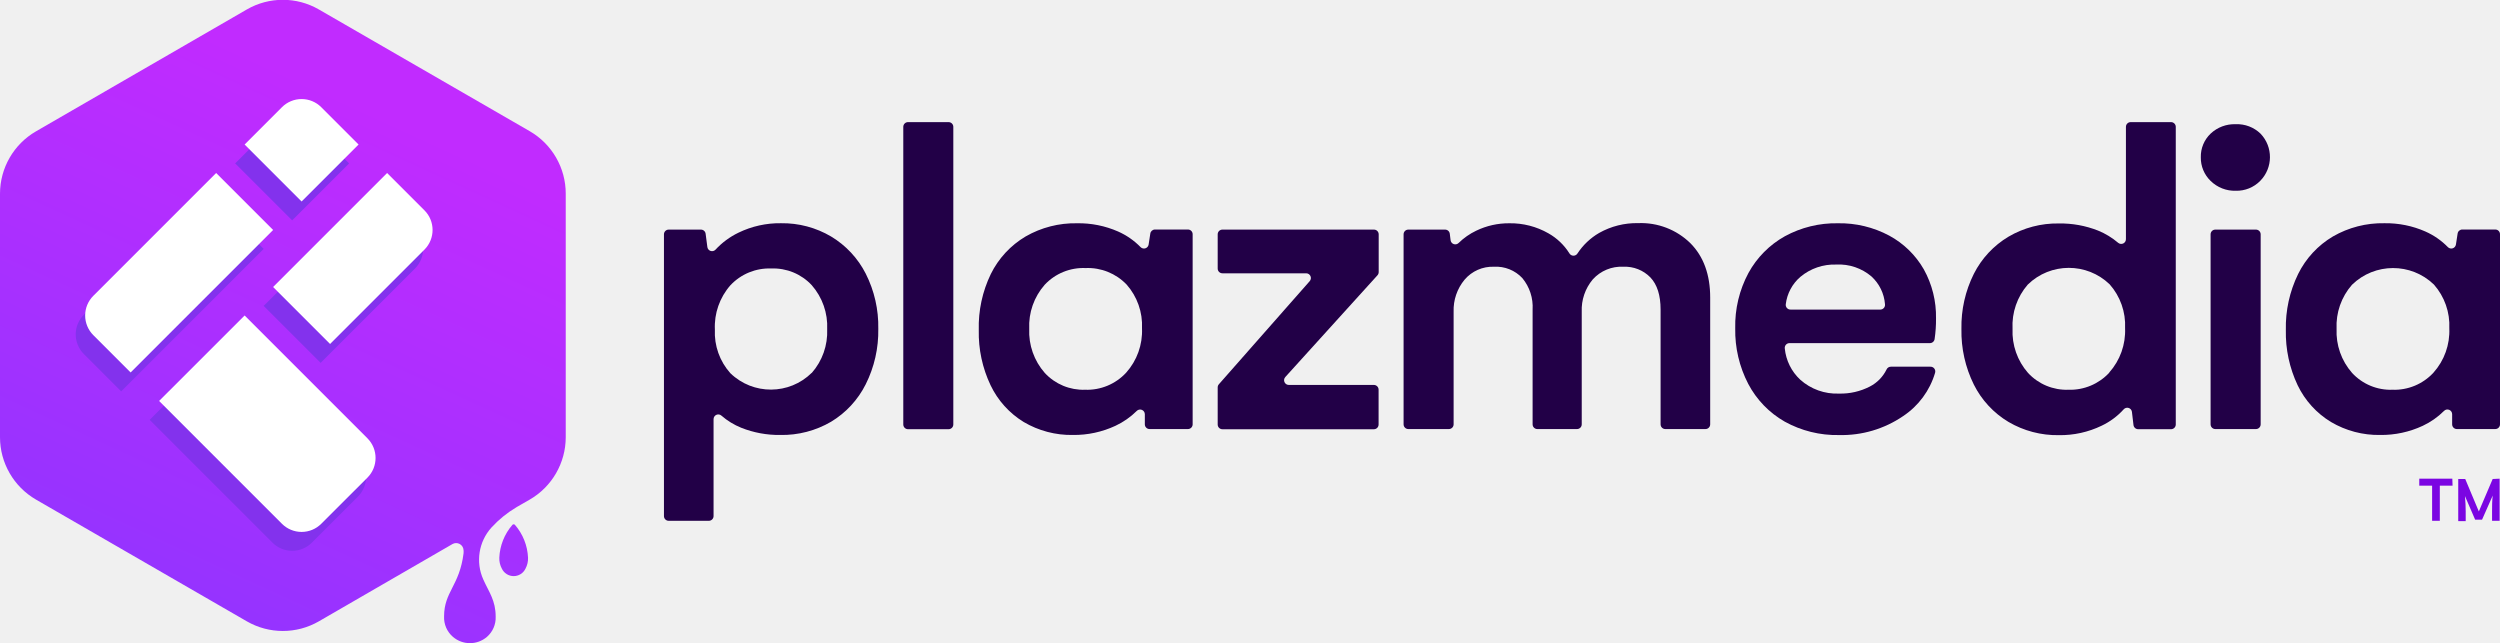
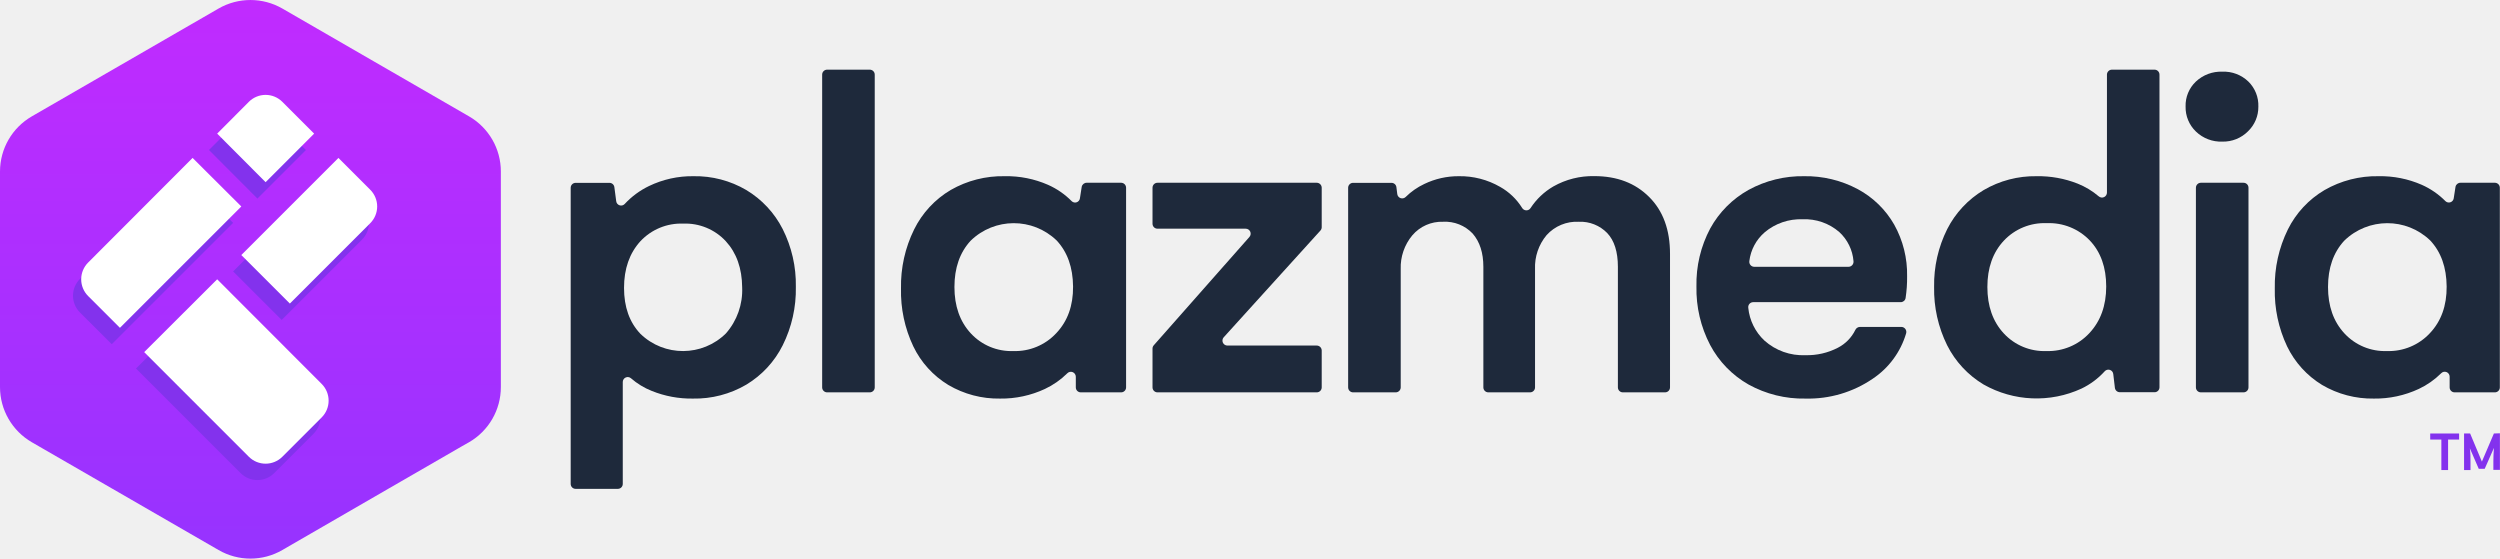
- <svg xmlns="http://www.w3.org/2000/svg" xmlns:xlink="http://www.w3.org/1999/xlink" viewBox="0 0 529.18 136.09">
+ <svg xmlns="http://www.w3.org/2000/svg" viewBox="0 0 610.1 136.32">
  <defs>
-     <style>.cls-1{fill:#220047;}.cls-2{fill:#7b05e2;}.cls-3{fill:#fff;}.cls-4{fill:url(#Degradado_sin_nombre_5);}.cls-5{fill:url(#Degradado_sin_nombre_5-2);}.cls-6{fill:#8332ed;}</style>
-     <linearGradient id="Degradado_sin_nombre_5" x1="35.19" y1="122.28" x2="80.37" y2="24.16" gradientUnits="userSpaceOnUse">
+     <style>.cls-1{fill:#1e293b;}.cls-2{fill:#8332ed;}.cls-3{fill:url(#Degradado_sin_nombre_5);}.cls-4{fill:#fff;}</style>
+     <linearGradient id="Degradado_sin_nombre_5" x1="61.11" y1="137.03" x2="61.11" y2="-0.62" gradientUnits="userSpaceOnUse">
      <stop offset="0" stop-color="#9633ff" />
      <stop offset="1" stop-color="#c12bff" />
    </linearGradient>
-     <linearGradient id="Degradado_sin_nombre_5-2" x1="94.1" y1="149.4" x2="139.28" y2="51.28" xlink:href="#Degradado_sin_nombre_5" />
  </defs>
  <g id="Capa_2" data-name="Capa 2">
-     <g id="Capa_1-2" data-name="Capa 1">
+     <g id="Capa_2-2" data-name="Capa 2">
      <g id="imagotype-color">
        <g id="imagotype-dark">
-           <path class="cls-1" d="M175.92,50.06a19.47,19.47,0,0,1,7.33,7.86,24.8,24.8,0,0,1,2.66,11.68,25.2,25.2,0,0,1-2.66,11.74,19.41,19.41,0,0,1-7.33,7.93,20.51,20.51,0,0,1-10.77,2.8,21.56,21.56,0,0,1-8.24-1.52,14.91,14.91,0,0,1-4.2-2.57,1,1,0,0,0-1.67.73v20.53a1,1,0,0,1-1,1h-8.5a1,1,0,0,1-1-1V49.6a1,1,0,0,1,1-1h6.82a1,1,0,0,1,1,.87l.37,2.83a1,1,0,0,0,1.71.56,16.19,16.19,0,0,1,4.88-3.61,19.93,19.93,0,0,1,9-2A20.25,20.25,0,0,1,175.92,50.06Zm-4.09,28.88a13.19,13.19,0,0,0,3.26-9.25,13.24,13.24,0,0,0-3.26-9.32,11.13,11.13,0,0,0-8.58-3.54,11.27,11.27,0,0,0-8.63,3.54,13.25,13.25,0,0,0-3.3,9.41A12.9,12.9,0,0,0,154.6,79a12.32,12.32,0,0,0,17.23-.09Z" />
-           <path class="cls-1" d="M192.2,25.85h8.59a1,1,0,0,1,1,1v63a1,1,0,0,1-1,1H192.2a1,1,0,0,1-1-1v-63A1,1,0,0,1,192.2,25.85Z" />
-           <path class="cls-1" d="M252.45,49.6V89.82a1,1,0,0,1-1,1h-8.12a1,1,0,0,1-1-1V87.67a1,1,0,0,0-1.72-.68,16.06,16.06,0,0,1-4.5,3.14,20.73,20.73,0,0,1-9,1.94,19.79,19.79,0,0,1-10.43-2.75,18.39,18.39,0,0,1-7-7.77,25.82,25.82,0,0,1-2.5-11.68A25.67,25.67,0,0,1,209.73,58a19,19,0,0,1,7.37-7.95A21,21,0,0,1,228,47.26,20.7,20.7,0,0,1,236.66,49a15.31,15.31,0,0,1,4.78,3.32,1,1,0,0,0,1.69-.55l.36-2.34a1,1,0,0,1,1-.85h7A1,1,0,0,1,252.45,49.6ZM238.37,78.89a13.21,13.21,0,0,0,3.36-9.39,13.06,13.06,0,0,0-3.26-9.27,11.35,11.35,0,0,0-8.68-3.49,11.2,11.2,0,0,0-8.66,3.54,13.18,13.18,0,0,0-3.27,9.32,13.25,13.25,0,0,0,3.29,9.34,11.11,11.11,0,0,0,8.55,3.56A11.27,11.27,0,0,0,238.37,78.89Z" />
-           <path class="cls-1" d="M258,81.34l19.23-21.83a1,1,0,0,0-.75-1.66H258.75a1,1,0,0,1-1-1V49.6a1,1,0,0,1,1-1h32.08a1,1,0,0,1,1,1v8a1,1,0,0,1-.26.67l-19.5,21.53a1,1,0,0,0,.74,1.68h18a1,1,0,0,1,1,1v7.38a1,1,0,0,1-1,1H258.75a1,1,0,0,1-1-1V82A1,1,0,0,1,258,81.34Z" />
-           <path class="cls-1" d="M357.8,51.47Q362,55.69,362,63V89.82a1,1,0,0,1-1,1h-8.5a1,1,0,0,1-1-1V65.53q0-4.53-2.15-6.8a7.52,7.52,0,0,0-5.71-2.27,8.16,8.16,0,0,0-6.5,2.69A10,10,0,0,0,334.81,66V89.82a1,1,0,0,1-1,1h-8.4a1,1,0,0,1-1-1V65.53a9.56,9.56,0,0,0-2.17-6.66,7.62,7.62,0,0,0-6-2.41,7.78,7.78,0,0,0-6.22,2.73,10.08,10.08,0,0,0-2.33,6.8V89.82a1,1,0,0,1-1,1h-8.59a1,1,0,0,1-1-1V49.6a1,1,0,0,1,1-1h7.78a1,1,0,0,1,1,.88l.17,1.38a1,1,0,0,0,1.68.59,13.83,13.83,0,0,1,3.75-2.62,15.83,15.83,0,0,1,7-1.57,16.16,16.16,0,0,1,8.28,2.13,12.48,12.48,0,0,1,4.45,4.26,1,1,0,0,0,1.7,0,13.69,13.69,0,0,1,4.58-4.34,16.16,16.16,0,0,1,8.28-2.08A14.93,14.93,0,0,1,357.8,51.47Z" />
-           <path class="cls-1" d="M402.82,88.09a23.08,23.08,0,0,1-13.55,4,22.77,22.77,0,0,1-11.49-2.84,19.81,19.81,0,0,1-7.73-8A24.47,24.47,0,0,1,367.3,69.5a23.63,23.63,0,0,1,2.8-11.72A19.76,19.76,0,0,1,377.82,50,22.55,22.55,0,0,1,389,47.26a22.21,22.21,0,0,1,10.89,2.61A18.68,18.68,0,0,1,407.21,57a20.55,20.55,0,0,1,2.59,10.4,27.7,27.7,0,0,1-.3,4.38,1,1,0,0,1-1,.85H378.79a1,1,0,0,0-1,1.14,10.4,10.4,0,0,0,3.27,6.6,11.59,11.59,0,0,0,8.21,2.94,13.47,13.47,0,0,0,6.54-1.5,8,8,0,0,0,3.51-3.58,1,1,0,0,1,.92-.61h8.36a1,1,0,0,1,1,1.3A16.64,16.64,0,0,1,402.82,88.09ZM398,65.53a1,1,0,0,0,1-1.13,8.88,8.88,0,0,0-2.86-5.88A10.61,10.61,0,0,0,388.71,56a11.23,11.23,0,0,0-7.63,2.61A9.08,9.08,0,0,0,378,64.38a1,1,0,0,0,1,1.15Z" />
-           <path class="cls-1" d="M460.55,26.85v63a1,1,0,0,1-1,1H452.6a1,1,0,0,1-1-.88l-.33-2.79a1,1,0,0,0-1.73-.55,14.91,14.91,0,0,1-4.68,3.48,20.1,20.1,0,0,1-9.06,2,20.39,20.39,0,0,1-10.66-2.8,19.25,19.25,0,0,1-7.33-7.9,25.41,25.41,0,0,1-2.63-11.77,25,25,0,0,1,2.63-11.68,19.27,19.27,0,0,1,7.33-7.86,20.39,20.39,0,0,1,10.66-2.8,21.67,21.67,0,0,1,8.28,1.5,15.64,15.64,0,0,1,4.28,2.6A1,1,0,0,0,450,50.6V26.85a1,1,0,0,1,1-1h8.54A1,1,0,0,1,460.55,26.85Zm-14.08,52a13.25,13.25,0,0,0,3.35-9.39,13.06,13.06,0,0,0-3.26-9.27,12.45,12.45,0,0,0-17.34.05A13.22,13.22,0,0,0,426,69.6a13.24,13.24,0,0,0,3.28,9.34,11.13,11.13,0,0,0,8.56,3.56A11.3,11.3,0,0,0,446.47,78.89Z" />
-           <path class="cls-1" d="M467.92,38.29a6.8,6.8,0,0,1-2.07-5,6.7,6.7,0,0,1,2.07-5,7.37,7.37,0,0,1,5.32-2,7.13,7.13,0,0,1,5.25,2,7.17,7.17,0,0,1-.07,10,7,7,0,0,1-5.18,2.09A7.29,7.29,0,0,1,467.92,38.29Zm1,10.31h8.6a1,1,0,0,1,1,1V89.82a1,1,0,0,1-1,1h-8.6a1,1,0,0,1-1-1V49.6A1,1,0,0,1,468.92,48.6Z" />
-           <path class="cls-1" d="M529.18,49.6V89.82a1,1,0,0,1-1,1h-8.13a1,1,0,0,1-1-1V87.67a1,1,0,0,0-1.72-.69,15.89,15.89,0,0,1-4.5,3.15,20.69,20.69,0,0,1-9,1.94,19.81,19.81,0,0,1-10.43-2.75,18.39,18.39,0,0,1-7.05-7.77,26,26,0,0,1-2.5-11.68A25.67,25.67,0,0,1,486.45,58a19,19,0,0,1,7.37-7.95,21,21,0,0,1,10.89-2.8A20.7,20.7,0,0,1,513.38,49a15.31,15.31,0,0,1,4.78,3.32,1,1,0,0,0,1.69-.55l.36-2.34a1,1,0,0,1,1-.85h7A1,1,0,0,1,529.18,49.6ZM515.09,78.89a13.21,13.21,0,0,0,3.36-9.39,13.06,13.06,0,0,0-3.26-9.27,12.45,12.45,0,0,0-17.34.05,13.17,13.17,0,0,0-3.26,9.32,13.24,13.24,0,0,0,3.28,9.34,11.11,11.11,0,0,0,8.56,3.56A11.26,11.26,0,0,0,515.09,78.89Z" />
+           <path class="cls-1" d="M191,55.89a23.54,23.54,0,0,0-8.88-9.52A24.58,24.58,0,0,0,169.24,43a24.21,24.21,0,0,0-10.88,2.41,19.81,19.81,0,0,0-5.91,4.37,1.2,1.2,0,0,1-2.07-.68l-.45-3.42a1.21,1.21,0,0,0-1.2-1.06h-8.25a1.21,1.21,0,0,0-1.21,1.21v72.26a1.2,1.2,0,0,0,1.21,1.21h10.28a1.2,1.2,0,0,0,1.22-1.21V93.2a1.21,1.21,0,0,1,2-.89,17.61,17.61,0,0,0,5.1,3.1,25.74,25.74,0,0,0,10,1.86,24.8,24.8,0,0,0,13.05-3.4,23.45,23.45,0,0,0,8.88-9.6A30.63,30.63,0,0,0,194.22,70,30.12,30.12,0,0,0,191,55.89ZM177.16,81.36a14.92,14.92,0,0,1-20.87.11q-4-4.2-4-11.21t4-11.4a13.61,13.61,0,0,1,10.44-4.29,13.44,13.44,0,0,1,10.39,4.29q3.94,4.29,4,11.29A16,16,0,0,1,177.16,81.36Z" />
+           <path class="cls-1" d="M212.26,17H201.85a1.21,1.21,0,0,0-1.21,1.21V94.54a1.21,1.21,0,0,0,1.21,1.21h10.41a1.21,1.21,0,0,0,1.21-1.21V18.25A1.21,1.21,0,0,0,212.26,17Z" />
+           <path class="cls-1" d="M273.64,44.6h-8.46a1.23,1.23,0,0,0-1.2,1l-.44,2.82a1.19,1.19,0,0,1-2,.68,18.79,18.79,0,0,0-5.79-4A25.08,25.08,0,0,0,245.2,43,25.44,25.44,0,0,0,232,46.37,23,23,0,0,0,223.08,56a31.16,31.16,0,0,0-3.2,14.37,31.3,31.3,0,0,0,3,14.15,22.31,22.31,0,0,0,8.54,9.42,24.07,24.07,0,0,0,12.64,3.33A25.11,25.11,0,0,0,255,94.92a19.58,19.58,0,0,0,5.45-3.81,1.21,1.21,0,0,1,2.09.83v2.6a1.21,1.21,0,0,0,1.21,1.21h9.85a1.21,1.21,0,0,0,1.21-1.21V45.81A1.22,1.22,0,0,0,273.64,44.6ZM257.78,81.3a13.69,13.69,0,0,1-10.51,4.37,13.44,13.44,0,0,1-10.35-4.31q-4-4.32-4-11.32t3.95-11.29a15.08,15.08,0,0,1,21-.06q3.94,4.23,4,11.23T257.78,81.3Z" />
+           <path class="cls-1" d="M322.23,56.27a1.2,1.2,0,0,0,.32-.81V45.81a1.22,1.22,0,0,0-1.22-1.21H282.47a1.21,1.21,0,0,0-1.21,1.21V54.6a1.21,1.21,0,0,0,1.21,1.21H304a1.21,1.21,0,0,1,.92,2L281.56,84.27a1.2,1.2,0,0,0-.3.8v9.47a1.21,1.21,0,0,0,1.21,1.21h38.86a1.21,1.21,0,0,0,1.22-1.21v-9a1.21,1.21,0,0,0-1.22-1.21H299.51a1.21,1.21,0,0,1-.89-2Z" />
+           <path class="cls-1" d="M402.47,48.08c-3.41-3.41-7.86-5.1-13.39-5.1a19.41,19.41,0,0,0-10,2.52,16.63,16.63,0,0,0-5.55,5.26,1.21,1.21,0,0,1-2.06,0,14.94,14.94,0,0,0-5.39-5.16A19.51,19.51,0,0,0,356,43a19.12,19.12,0,0,0-8.42,1.9,16.38,16.38,0,0,0-4.54,3.17,1.21,1.21,0,0,1-2.05-.71l-.21-1.67a1.2,1.2,0,0,0-1.2-1.07h-9.42A1.21,1.21,0,0,0,329,45.81V94.54a1.21,1.21,0,0,0,1.21,1.21h10.4a1.22,1.22,0,0,0,1.22-1.21V65.67a12.24,12.24,0,0,1,2.83-8.24,9.42,9.42,0,0,1,7.52-3.31A9.25,9.25,0,0,1,359.39,57Q362,60,362,65.11V94.54a1.21,1.21,0,0,0,1.21,1.21h10.19a1.21,1.21,0,0,0,1.21-1.21V65.67a12.16,12.16,0,0,1,2.82-8.29,9.91,9.91,0,0,1,7.88-3.26,9.11,9.11,0,0,1,6.91,2.75q2.61,2.75,2.61,8.24V94.54a1.21,1.21,0,0,0,1.21,1.21h10.3a1.21,1.21,0,0,0,1.21-1.21V62Q407.57,53.17,402.47,48.08Z" />
+           <path class="cls-1" d="M464,79.78H453.89a1.28,1.28,0,0,0-1.12.74,9.62,9.62,0,0,1-4.25,4.34,16.32,16.32,0,0,1-7.92,1.82,14.07,14.07,0,0,1-10-3.56,12.62,12.62,0,0,1-3.95-8,1.21,1.21,0,0,1,1.2-1.38h36a1.2,1.2,0,0,0,1.19-1,32.62,32.62,0,0,0,.37-5.31,24.88,24.88,0,0,0-3.14-12.6,22.5,22.5,0,0,0-8.88-8.66A26.89,26.89,0,0,0,440.26,43a27.23,27.23,0,0,0-13.52,3.33,24,24,0,0,0-9.37,9.41A28.82,28.82,0,0,0,414,69.92a29.51,29.51,0,0,0,3.34,14.26,24,24,0,0,0,9.36,9.65,27.58,27.58,0,0,0,13.92,3.44A27.86,27.86,0,0,0,457,92.44a20.18,20.18,0,0,0,8.17-11.08A1.23,1.23,0,0,0,464,79.78Zm-33.34-23.1a13.63,13.63,0,0,1,9.25-3.17,12.84,12.84,0,0,1,8.94,3.11,10.85,10.85,0,0,1,3.48,7.12,1.24,1.24,0,0,1-1.22,1.37h-23a1.22,1.22,0,0,1-1.2-1.4A11,11,0,0,1,430.67,56.68Z" />
+           <path class="cls-1" d="M525.74,17H515.39a1.22,1.22,0,0,0-1.21,1.21V47a1.21,1.21,0,0,1-2,.92A18.55,18.55,0,0,0,507,44.8,26.07,26.07,0,0,0,497,43a24.74,24.74,0,0,0-12.91,3.39,23.5,23.5,0,0,0-8.89,9.52A30.35,30.35,0,0,0,472,70a30.79,30.79,0,0,0,3.18,14.26,23.44,23.44,0,0,0,8.89,9.57,26.23,26.23,0,0,0,23.9,1,18.35,18.35,0,0,0,5.66-4.22,1.2,1.2,0,0,1,2.09.67l.4,3.38a1.22,1.22,0,0,0,1.21,1.06h8.41A1.2,1.2,0,0,0,527,94.54V18.25A1.21,1.21,0,0,0,525.74,17ZM509.89,81.3a13.7,13.7,0,0,1-10.5,4.37A13.45,13.45,0,0,1,489,81.36q-4-4.32-4-11.32T489,58.75a13.58,13.58,0,0,1,10.5-4.29A13.75,13.75,0,0,1,510,58.69Q514,62.92,514,69.92C514,74.6,512.61,78.39,509.89,81.3Z" />
+           <path class="cls-1" d="M548.69,19.9a8.65,8.65,0,0,0-6.35-2.41,8.94,8.94,0,0,0-6.45,2.41A8.06,8.06,0,0,0,533.37,26a8.21,8.21,0,0,0,2.52,6.1,8.81,8.81,0,0,0,6.45,2.46,8.53,8.53,0,0,0,6.27-2.52,8.22,8.22,0,0,0,2.52-6A8.18,8.18,0,0,0,548.69,19.9Zm-1.18,24.7h-10.4a1.22,1.22,0,0,0-1.22,1.21V94.54a1.21,1.21,0,0,0,1.22,1.21h10.4a1.21,1.21,0,0,0,1.21-1.21V45.81A1.21,1.21,0,0,0,547.51,44.6Z" />
+           <path class="cls-1" d="M608.89,44.6h-8.45a1.22,1.22,0,0,0-1.2,1l-.44,2.84a1.2,1.2,0,0,1-2,.66,19,19,0,0,0-5.79-4A25.13,25.13,0,0,0,580.47,43a25.48,25.48,0,0,0-13.2,3.39A23,23,0,0,0,558.33,56a31.16,31.16,0,0,0-3.19,14.37,31.43,31.43,0,0,0,3,14.15,22.44,22.44,0,0,0,8.54,9.42,24.12,24.12,0,0,0,12.64,3.33,25.11,25.11,0,0,0,10.95-2.35,19.45,19.45,0,0,0,5.46-3.82,1.2,1.2,0,0,1,2.08.84v2.6A1.21,1.21,0,0,0,599,95.75h9.85a1.21,1.21,0,0,0,1.21-1.21V45.81A1.22,1.22,0,0,0,608.89,44.6ZM593,81.3a13.7,13.7,0,0,1-10.5,4.37,13.45,13.45,0,0,1-10.37-4.31q-4-4.32-4-11.32t3.95-11.29a15.08,15.08,0,0,1,21-.06q3.95,4.23,4,11.23T593,81.3Z" />
        </g>
-         <path class="cls-2" d="M519.14,102.8h-2.7v7.44h-1.63V102.8h-2.72v-1.48h7Z" />
-         <path class="cls-2" d="M529.1,101.32v8.92h-1.6v-2c0-1.1,0-2.22.14-3.35L525.38,110h-1.46l-2.16-5c.11,1.16.16,2.27.16,3.31v2h-1.58v-8.92h1.48l2.88,6.87,2.93-6.87Z" />
-         <path class="cls-3" d="M46,37.12,20.44,62.7a5.81,5.81,0,0,0,0,8.2l7.78,7.77L57.9,49Z" />
-         <path class="cls-3" d="M89.42,44.9l-7.78-7.78L57.9,60.86,69.77,72.74,89.42,53.09A5.79,5.79,0,0,0,89.42,44.9Z" />
-         <path class="cls-3" d="M52,66.8,34.15,84.61,59.74,110.2a5.79,5.79,0,0,0,8.19,0l9.62-9.62a5.79,5.79,0,0,0,0-8.19Z" />
-         <path class="cls-3" d="M75.71,31.18,67.93,23.4a5.79,5.79,0,0,0-8.19,0L52,31.18,63.83,43.05Z" />
-         <path class="cls-4" d="M119.75,41V92.55a15.27,15.27,0,0,1-7.62,13.2l-1.85,1.06-.87.5-.16.1a23.07,23.07,0,0,0-5.22,4.25,10.18,10.18,0,0,0-1.73,11c1.21,2.71,2.62,4.42,2.62,7.87a5.39,5.39,0,0,1-1.86,4.29,5.53,5.53,0,0,1-7.17,0A5.39,5.39,0,0,1,94,130.48c0-5.24,3.26-6.47,4.12-13.34a4,4,0,0,0,0-.71,1.57,1.57,0,0,0-2.36-1.26L67.49,131.52a15.25,15.25,0,0,1-15.24,0L7.62,105.75A15.27,15.27,0,0,1,0,92.55V41a15.26,15.26,0,0,1,7.62-13.2L52.25,2A15.25,15.25,0,0,1,67.49,2l44.64,25.77A15.26,15.26,0,0,1,119.75,41Z" />
-         <path class="cls-5" d="M108.46,111.1a11.36,11.36,0,0,0-2.77,6.94,4.5,4.5,0,0,0,.54,2.33,2.77,2.77,0,0,0,5,0,4.5,4.5,0,0,0,.54-2.33A11.36,11.36,0,0,0,109,111.1.36.36,0,0,0,108.46,111.1Z" />
-         <path class="cls-6" d="M43.75,40.62l-26,26a5.88,5.88,0,0,0,0,8.32l7.9,7.9L55.81,52.68Z" />
-         <path class="cls-6" d="M87.84,48.52l-7.9-7.9L55.81,64.75,67.87,76.81l20-20A5.88,5.88,0,0,0,87.84,48.52Z" />
-         <path class="cls-6" d="M49.78,70.78,31.68,88.87l26,26a5.88,5.88,0,0,0,8.32,0l9.78-9.77a5.9,5.9,0,0,0,0-8.32Z" />
-         <path class="cls-6" d="M73.9,34.59,66,26.69a5.88,5.88,0,0,0-8.32,0l-7.9,7.9L61.84,46.65Z" />
-         <path class="cls-3" d="M45.75,36.62l-26,26a5.88,5.88,0,0,0,0,8.32l7.9,7.9L57.81,48.68Z" />
-         <path class="cls-3" d="M89.84,44.52l-7.9-7.9L57.81,60.75,69.87,72.81l20-20A5.88,5.88,0,0,0,89.84,44.52Z" />
-         <path class="cls-3" d="M51.78,66.78,33.68,84.87l26,26a5.88,5.88,0,0,0,8.32,0l9.78-9.77a5.9,5.9,0,0,0,0-8.32Z" />
-         <path class="cls-3" d="M75.9,30.59,68,22.69a5.88,5.88,0,0,0-8.32,0l-7.9,7.9L63.84,42.65Z" />
+         <path class="cls-2" d="M593.07,105.79v1.48h2.72v7.44h1.64v-7.44h2.69v-1.48Z" />
+         <path class="cls-2" d="M608.61,105.79l-2.93,6.86-2.87-6.86h-1.48v8.92h1.57v-2c0-1,0-2.15-.16-3.31l2.17,5h1.46l2.25-5.09c-.09,1.13-.14,2.25-.14,3.35v2h1.6v-8.92Z" />
+         <path class="cls-3" d="M122.23,41.86v52.6a15.54,15.54,0,0,1-7.78,13.47L112.56,109l-.88.51-.17.1-13.72,7.92L95,119.14,68.9,134.23a15.51,15.51,0,0,1-15.56,0L7.78,107.93A15.56,15.56,0,0,1,0,94.46V41.86A15.55,15.55,0,0,1,7.78,28.39L53.34,2.08a15.61,15.61,0,0,1,15.56,0l45.55,26.31A15.53,15.53,0,0,1,122.23,41.86Z" />
+         <path class="cls-2" d="M45,42.54,19.51,68.07a5.78,5.78,0,0,0,0,8.18L27.27,84,56.89,54.39Z" />
+         <path class="cls-2" d="M88.35,50.3l-7.76-7.76-23.7,23.7L68.74,78.08,88.35,58.47A5.77,5.77,0,0,0,88.35,50.3Z" />
+         <path class="cls-2" d="M51,72.16,33.19,89.93l25.54,25.54a5.79,5.79,0,0,0,8.17,0l9.6-9.6a5.78,5.78,0,0,0,0-8.18Z" />
+         <path class="cls-2" d="M74.66,36.61,66.9,28.85a5.77,5.77,0,0,0-8.17,0L51,36.61,62.82,48.46Z" />
+         <path class="cls-4" d="M47,38.54,21.51,64.07a5.78,5.78,0,0,0,0,8.18L29.27,80,58.89,50.39Z" />
+         <path class="cls-4" d="M90.35,46.3l-7.76-7.76-23.7,23.7L70.74,74.08,90.35,54.47A5.77,5.77,0,0,0,90.35,46.3Z" />
+         <path class="cls-4" d="M53,68.16,35.19,85.93l25.54,25.54a5.79,5.79,0,0,0,8.17,0l9.6-9.6a5.78,5.78,0,0,0,0-8.18Z" />
+         <path class="cls-4" d="M76.66,32.61,68.9,24.85a5.77,5.77,0,0,0-8.17,0L53,32.61,64.82,44.46Z" />
      </g>
    </g>
  </g>
</svg>
